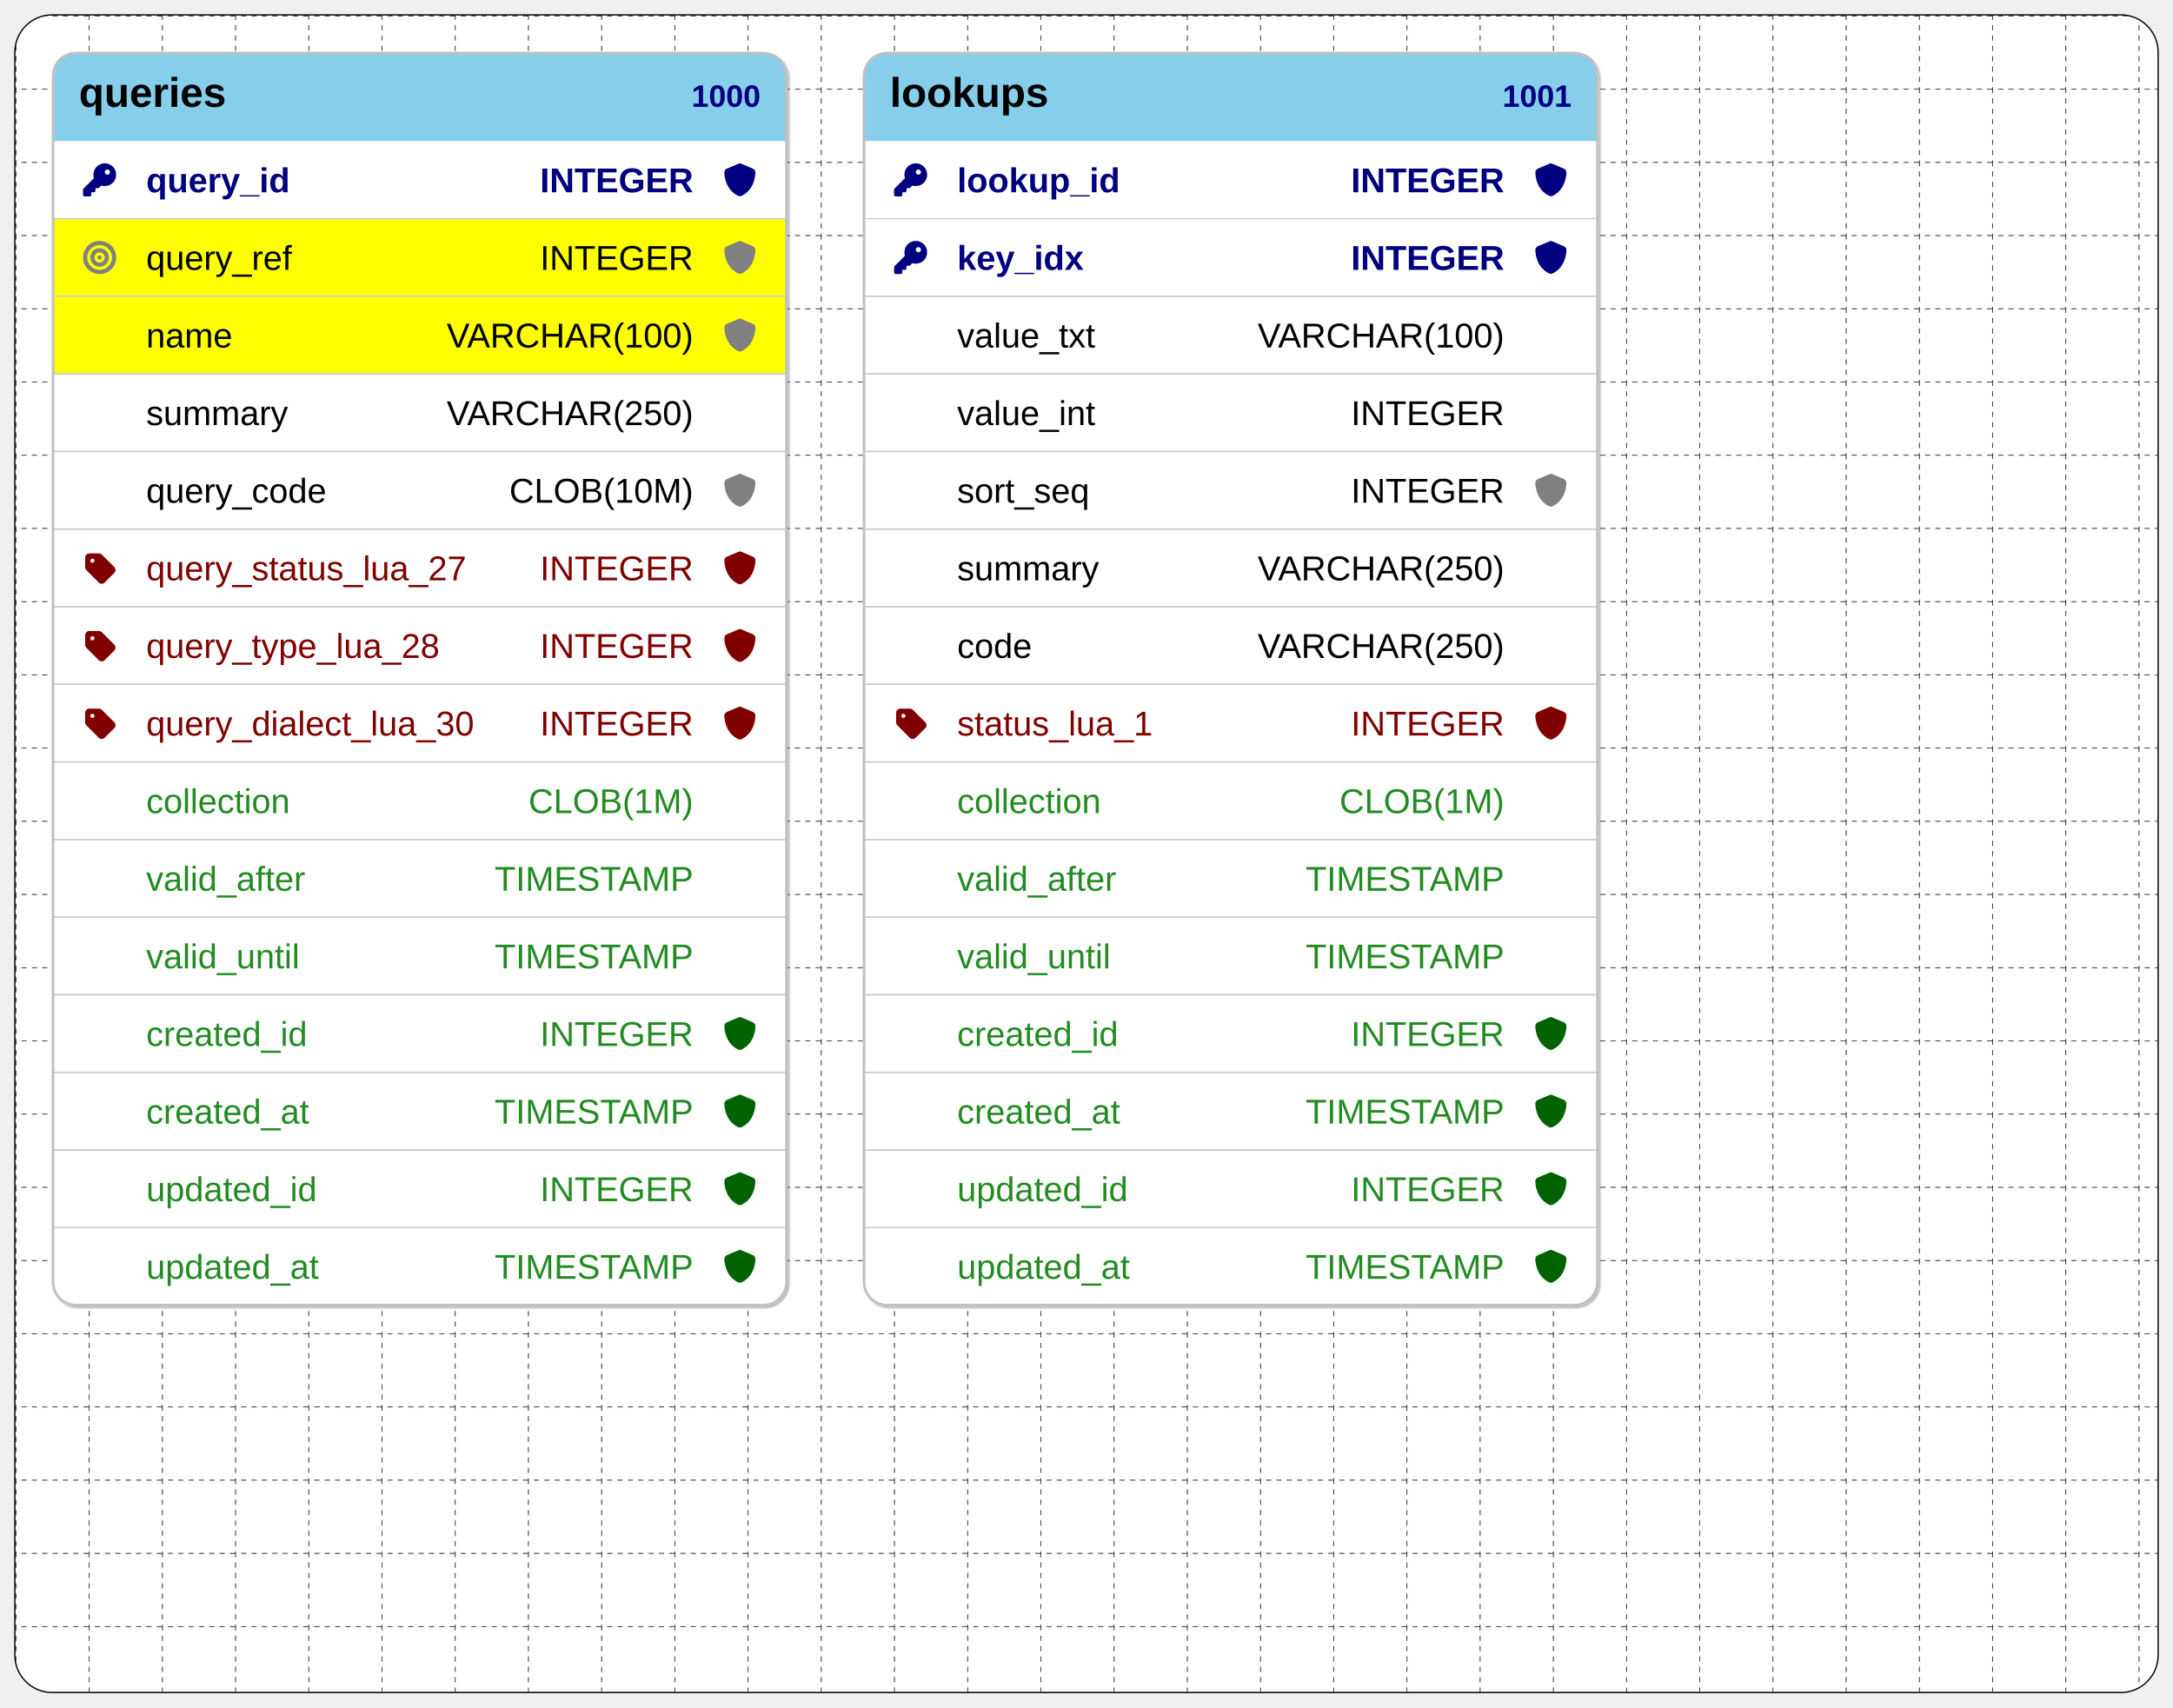
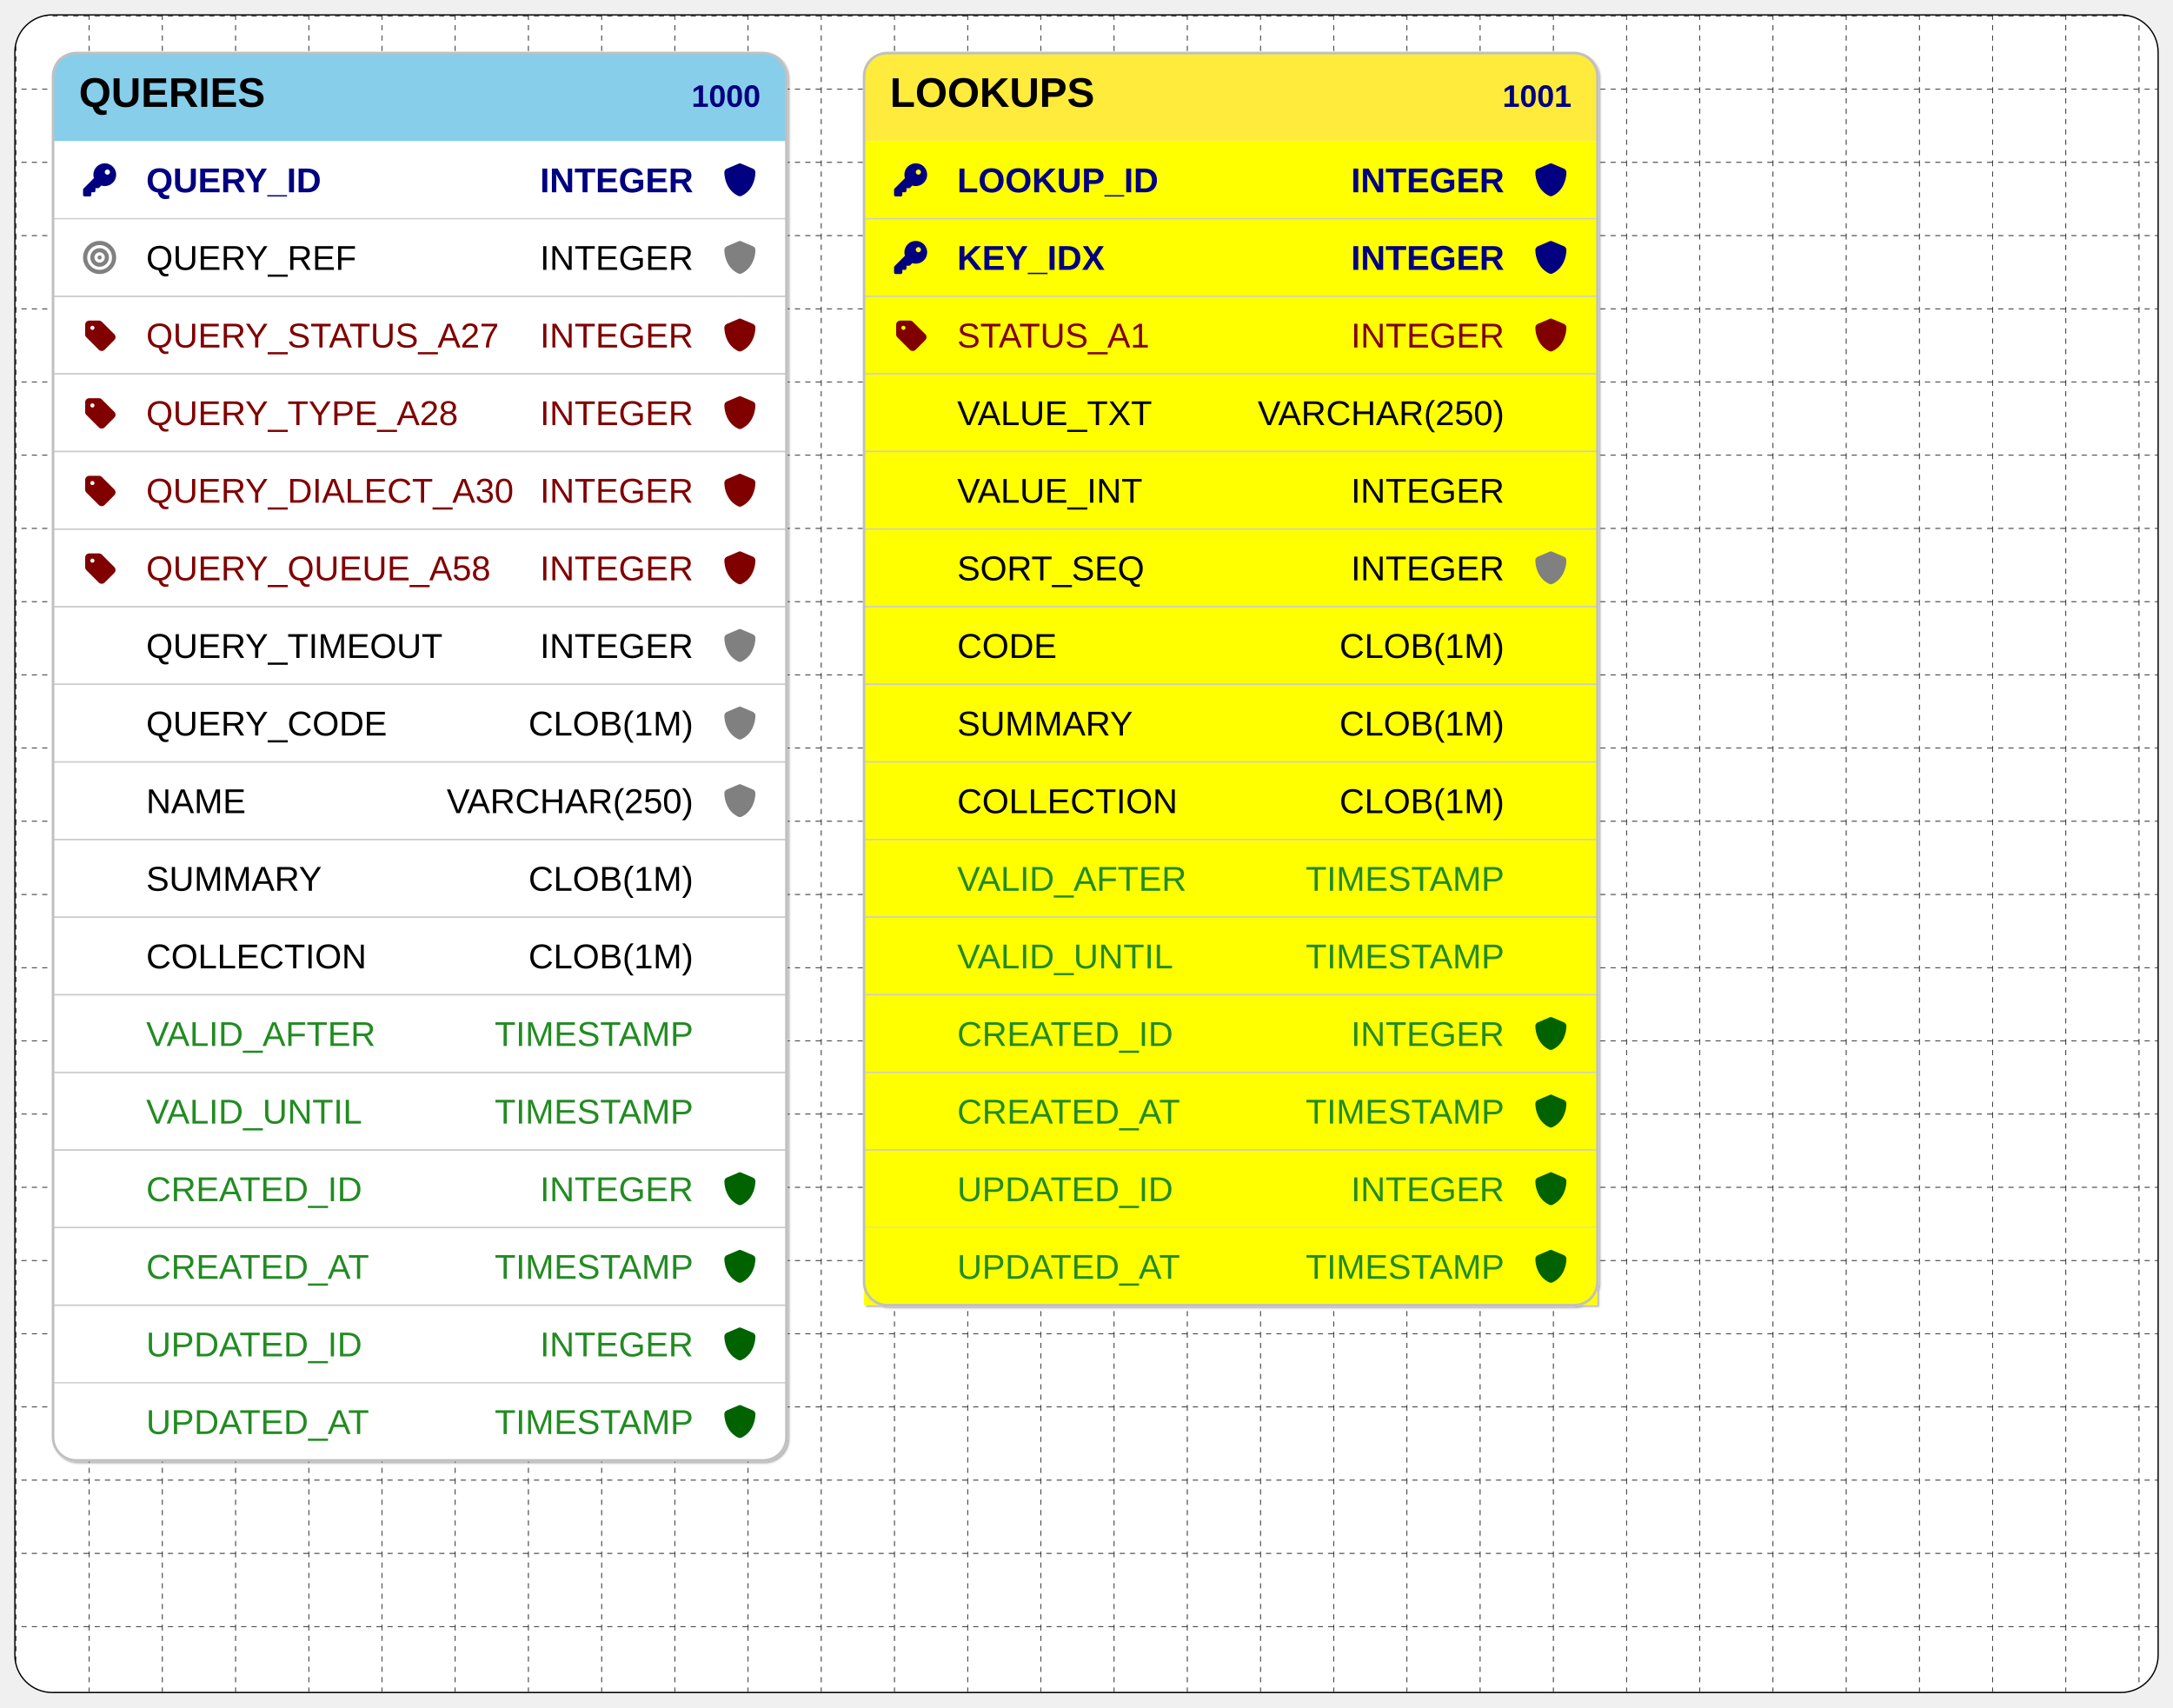
<svg xmlns="http://www.w3.org/2000/svg" width="2520" height="1980" viewBox="0 0 2520 1980">
  <defs>
    <clipPath id="border-clip">
      <rect x="18" y="18" width="2484" height="1944" rx="42.51" ry="42.51" />
    </clipPath>
  </defs>
  <rect x="18" y="18" width="2484" height="1944" fill="none" stroke="black" stroke-width="3" rx="42.51" ry="42.51" />
  <rect x="18" y="18" width="2484" height="1944" fill="white" clip-path="url(#border-clip)" />
  <defs>
    <pattern id="grid" width="84.9" height="84.9" patternUnits="userSpaceOnUse" x="18" y="18">
      <path d="M 84.9 0 L 0 0 0 84.9" fill="none" stroke="black" stroke-width="1.5" stroke-dasharray="6,6" />
    </pattern>
  </defs>
  <rect x="18" y="18" width="2484" height="1944" fill="url(#grid)" clip-path="url(#border-clip)" />
  <g id="erd-content" transform="translate(0, 0)">
    <defs>
      <clipPath id="layout-region-clip">
        <rect x="42.51" y="42.51" width="2434.98" height="1894.98" rx="42.51" ry="42.51" />
      </clipPath>
    </defs>
    <defs>
      <symbol id="not-null-icon-black" viewBox="0 0 640 640">
        <path d="M320 64C324.6 64 329.2 65 333.4 66.9L521.8 146.8C543.8 156.1 560.2 177.8 560.1 204C559.6 303.2 518.8 484.7 346.5 567.2C329.8 575.2 310.4 575.2 293.7 567.2C121.3 484.7 80.6 303.2 80.1 204C80 177.8 96.4 156.1 118.4 146.8L306.7 66.9C310.9 65 315.4 64 320 64z" fill="gray" />
      </symbol>
      <symbol id="not-null-icon-darkgreen" viewBox="0 0 640 640">
        <path d="M320 64C324.6 64 329.2 65 333.4 66.9L521.8 146.8C543.8 156.1 560.2 177.8 560.1 204C559.6 303.2 518.8 484.7 346.5 567.2C329.8 575.2 310.4 575.2 293.7 567.2C121.3 484.7 80.6 303.2 80.1 204C80 177.8 96.4 156.1 118.4 146.8L306.7 66.9C310.9 65 315.4 64 320 64z" fill="darkgreen" />
      </symbol>
      <symbol id="not-null-icon-navy" viewBox="0 0 640 640">
        <path d="M320 64C324.6 64 329.2 65 333.4 66.9L521.8 146.8C543.8 156.1 560.2 177.8 560.1 204C559.6 303.2 518.8 484.7 346.5 567.2C329.8 575.2 310.4 575.2 293.7 567.2C121.3 484.7 80.6 303.2 80.1 204C80 177.8 96.4 156.1 118.4 146.8L306.7 66.9C310.9 65 315.4 64 320 64z" fill="navy" />
      </symbol>
      <symbol id="not-null-icon-maroon" viewBox="0 0 640 640">
        <path d="M320 64C324.6 64 329.2 65 333.4 66.9L521.8 146.8C543.8 156.1 560.2 177.8 560.1 204C559.6 303.2 518.8 484.7 346.5 567.2C329.8 575.2 310.4 575.2 293.7 567.2C121.3 484.7 80.6 303.2 80.1 204C80 177.8 96.4 156.1 118.4 146.8L306.7 66.9C310.9 65 315.4 64 320 64z" fill="maroon" />
      </symbol>
      <symbol id="key-icon-navy" viewBox="0 0 640 640">
        <path d="M400 416C497.2 416 576 337.2 576 240C576 142.8 497.2 64 400 64C302.8 64 224 142.8 224 240C224 258.7 226.9 276.8 232.3 293.7L71 455C66.5 459.5 64 465.6 64 472L64 552C64 565.3 74.7 576 88 576L168 576C181.3 576 192 565.3 192 552L192 512L232 512C245.3 512 256 501.3 256 488L256 448L296 448C302.4 448 308.5 445.5 313 441L346.3 407.7C363.2 413.1 381.3 416 400 416zM440 160C462.1 160 480 177.9 480 200C480 222.1 462.1 240 440 240C417.9 240 400 222.1 400 200C400 177.9 417.9 160 440 160z" fill="navy" />
      </symbol>
      <symbol id="key-icon-darkgreen" viewBox="0 0 640 640">
        <path d="M400 416C497.2 416 576 337.2 576 240C576 142.8 497.2 64 400 64C302.8 64 224 142.8 224 240C224 258.7 226.9 276.8 232.3 293.7L71 455C66.5 459.5 64 465.6 64 472L64 552C64 565.3 74.7 576 88 576L168 576C181.3 576 192 565.3 192 552L192 512L232 512C245.3 512 256 501.3 256 488L256 448L296 448C302.4 448 308.5 445.5 313 441L346.3 407.7C363.2 413.1 381.3 416 400 416zM440 160C462.1 160 480 177.9 480 200C480 222.1 462.1 240 440 240C417.9 240 400 222.1 400 200C400 177.9 417.9 160 440 160z" fill="darkgreen" />
      </symbol>
      <symbol id="key-icon-gray" viewBox="0 0 640 640">
        <path d="M400 416C497.2 416 576 337.2 576 240C576 142.8 497.2 64 400 64C302.8 64 224 142.8 224 240C224 258.7 226.9 276.8 232.3 293.7L71 455C66.5 459.5 64 465.6 64 472L64 552C64 565.3 74.7 576 88 576L168 576C181.3 576 192 565.3 192 552L192 512L232 512C245.3 512 256 501.3 256 488L256 448L296 448C302.4 448 308.5 445.5 313 441L346.3 407.7C363.2 413.1 381.3 416 400 416zM440 160C462.1 160 480 177.9 480 200C480 222.1 462.1 240 440 240C417.9 240 400 222.1 400 200C400 177.9 417.9 160 440 160z" fill="gray" />
      </symbol>
      <symbol id="lookup-icon-gray" viewBox="0 0 640 640">
        <path d="M96.5 160L96.5 309.5C96.5 326.5 103.2 342.8 115.2 354.8L307.2 546.8C332.2 571.8 372.7 571.8 397.7 546.8L547.2 397.3C572.2 372.3 572.2 331.8 547.2 306.8L355.2 114.8C343.2 102.7 327 96 310 96L160.5 96C125.2 96 96.5 124.7 96.5 160zM208.5 176C226.2 176 240.5 190.3 240.5 208C240.5 225.7 226.2 240 208.5 240C190.8 240 176.5 225.7 176.5 208C176.5 190.3 190.8 176 208.5 176z" fill="gray" />
      </symbol>
      <symbol id="lookup-icon-maroon" viewBox="0 0 640 640">
        <path d="M96.5 160L96.5 309.5C96.5 326.5 103.2 342.8 115.2 354.8L307.2 546.8C332.2 571.8 372.7 571.8 397.7 546.8L547.2 397.3C572.2 372.3 572.2 331.8 547.2 306.8L355.2 114.8C343.2 102.7 327 96 310 96L160.5 96C125.2 96 96.5 124.7 96.5 160zM208.5 176C226.2 176 240.5 190.3 240.5 208C240.5 225.7 226.2 240 208.5 240C190.8 240 176.5 225.7 176.5 208C176.5 190.3 190.8 176 208.5 176z" fill="maroon" />
      </symbol>
      <symbol id="unique-icon-gray" viewBox="0 0 640 640">
        <path d="M512 320C512 214 426 128 320 128C214 128 128 214 128 320C128 426 214 512 320 512C426 512 512 426 512 320zM64 320C64 178.6 178.6 64 320 64C461.4 64 576 178.6 576 320C576 461.4 461.4 576 320 576C178.6 576 64 461.4 64 320zM320 400C364.2 400 400 364.2 400 320C400 275.8 364.2 240 320 240C275.8 240 240 275.8 240 320C240 364.2 275.8 400 320 400zM320 176C399.5 176 464 240.5 464 320C464 399.5 399.5 464 320 464C240.5 464 176 399.5 176 320C176 240.5 240.5 176 320 176zM288 320C288 302.3 302.3 288 320 288C337.7 288 352 302.3 352 320C352 337.7 337.7 352 320 352C302.3 352 288 337.7 288 320z" fill="gray" />
      </symbol>
    </defs>
    <g clip-path="url(#layout-region-clip)">
      <defs>
        <filter id="shadow-queries" x="-20%" y="-20%" width="140%" height="140%">
          <feDropShadow dx="2" dy="2" stdDeviation="1.5" flood-color="rgba(0,0,0,0.3)" />
        </filter>
      </defs>
      <g transform="translate(59.52, 59.52)" filter="url(#shadow-queries)">
-         <rect x="2" y="2" width="850.5" height="1452.06" fill="white" stroke="transparent" stroke-width="3" rx="27" ry="27" />
+         <rect x="2" y="2" width="850.5" height="1632.06" fill="white" stroke="transparent" stroke-width="3" rx="27" ry="27" />
        <path d="M 29 2 L 825.5 2 Q 852.5 2 852.5 29 L 852.5 104.06 L 2 104.06 L 2 29 Q 2 2 29 2 Z" fill="skyblue" stroke="transparent" stroke-width="6" />
-         <text x="32" y="64.37" font-family="Cairo, Arial, sans-serif" font-size="48" font-weight="bold">queries</text>
+         <text x="32" y="64.37" font-family="Cairo, Arial, sans-serif" font-size="48" font-weight="bold">QUERIES</text>
        <text x="822.5" y="64.37" font-family="Cairo, Arial, sans-serif" font-size="36" font-weight="bold" fill="navy" text-anchor="end">1000</text>
        <rect x="2" y="104.06" width="850.5" height="90" fill="transparent" stroke="transparent" stroke-width="1.5" />
        <use href="#key-icon-navy" x="32" y="125.06" width="48" height="48" rx="9.6" ry="9.6" />
        <use href="#not-null-icon-navy" x="774.5" y="125.06" width="48" height="48" rx="9.6" ry="9.6" />
-         <text x="110" y="163.46" font-family="Cairo, Arial, sans-serif" font-size="40" fill="navy" font-weight="bold">query_id</text>
+         <text x="110" y="163.46" font-family="Cairo, Arial, sans-serif" font-size="40" fill="navy" font-weight="bold">QUERY_ID</text>
        <text x="744.5" y="163.46" font-family="Cairo, Arial, sans-serif" font-size="40" text-anchor="end" fill="navy" font-weight="bold">INTEGER</text>
-         <rect x="2" y="194.06" width="850.5" height="90" fill="yellow" stroke="#cccccc" stroke-width="1.5" />
+         <rect x="2" y="194.06" width="850.5" height="90" fill="transparent" stroke="#cccccc" stroke-width="1.5" />
        <use href="#unique-icon-gray" x="32" y="215.06" width="48" height="48" rx="9.6" ry="9.6" />
        <use href="#not-null-icon-black" x="774.5" y="215.06" width="48" height="48" rx="9.6" ry="9.6" />
-         <text x="110" y="253.46" font-family="Cairo, Arial, sans-serif" font-size="40" fill="black" font-weight="normal">query_ref</text>
+         <text x="110" y="253.46" font-family="Cairo, Arial, sans-serif" font-size="40" fill="black" font-weight="normal">QUERY_REF</text>
        <text x="744.5" y="253.46" font-family="Cairo, Arial, sans-serif" font-size="40" text-anchor="end" fill="black" font-weight="normal">INTEGER</text>
-         <rect x="2" y="284.06" width="850.5" height="90" fill="yellow" stroke="#cccccc" stroke-width="1.5" />
-         <use href="#not-null-icon-black" x="774.5" y="305.06" width="48" height="48" rx="9.6" ry="9.6" />
-         <text x="110" y="343.46" font-family="Cairo, Arial, sans-serif" font-size="40" fill="black" font-weight="normal">name</text>
-         <text x="744.5" y="343.46" font-family="Cairo, Arial, sans-serif" font-size="40" text-anchor="end" fill="black" font-weight="normal">VARCHAR(100)</text>
+         <rect x="2" y="284.06" width="850.5" height="90" fill="transparent" stroke="#cccccc" stroke-width="1.5" />
+         <use href="#lookup-icon-maroon" x="32" y="305.06" width="48" height="48" rx="9.6" ry="9.6" />
+         <use href="#not-null-icon-maroon" x="774.5" y="305.06" width="48" height="48" rx="9.6" ry="9.6" />
+         <text x="110" y="343.46" font-family="Cairo, Arial, sans-serif" font-size="40" fill="maroon" font-weight="normal">QUERY_STATUS_A27</text>
+         <text x="744.5" y="343.46" font-family="Cairo, Arial, sans-serif" font-size="40" text-anchor="end" fill="maroon" font-weight="normal">INTEGER</text>
        <rect x="2" y="374.06" width="850.5" height="90" fill="transparent" stroke="#cccccc" stroke-width="1.5" />
-         <text x="110" y="433.46" font-family="Cairo, Arial, sans-serif" font-size="40" fill="black" font-weight="normal">summary</text>
-         <text x="744.5" y="433.46" font-family="Cairo, Arial, sans-serif" font-size="40" text-anchor="end" fill="black" font-weight="normal">VARCHAR(250)</text>
+         <use href="#lookup-icon-maroon" x="32" y="395.06" width="48" height="48" rx="9.6" ry="9.6" />
+         <use href="#not-null-icon-maroon" x="774.5" y="395.06" width="48" height="48" rx="9.6" ry="9.6" />
+         <text x="110" y="433.46" font-family="Cairo, Arial, sans-serif" font-size="40" fill="maroon" font-weight="normal">QUERY_TYPE_A28</text>
+         <text x="744.5" y="433.46" font-family="Cairo, Arial, sans-serif" font-size="40" text-anchor="end" fill="maroon" font-weight="normal">INTEGER</text>
        <rect x="2" y="464.06" width="850.5" height="90" fill="transparent" stroke="#cccccc" stroke-width="1.5" />
-         <use href="#not-null-icon-black" x="774.5" y="485.06" width="48" height="48" rx="9.6" ry="9.6" />
-         <text x="110" y="523.46" font-family="Cairo, Arial, sans-serif" font-size="40" fill="black" font-weight="normal">query_code</text>
-         <text x="744.5" y="523.46" font-family="Cairo, Arial, sans-serif" font-size="40" text-anchor="end" fill="black" font-weight="normal">CLOB(10M)</text>
+         <use href="#lookup-icon-maroon" x="32" y="485.06" width="48" height="48" rx="9.6" ry="9.6" />
+         <use href="#not-null-icon-maroon" x="774.5" y="485.06" width="48" height="48" rx="9.6" ry="9.6" />
+         <text x="110" y="523.46" font-family="Cairo, Arial, sans-serif" font-size="40" fill="maroon" font-weight="normal">QUERY_DIALECT_A30</text>
+         <text x="744.5" y="523.46" font-family="Cairo, Arial, sans-serif" font-size="40" text-anchor="end" fill="maroon" font-weight="normal">INTEGER</text>
        <rect x="2" y="554.06" width="850.5" height="90" fill="transparent" stroke="#cccccc" stroke-width="1.5" />
        <use href="#lookup-icon-maroon" x="32" y="575.06" width="48" height="48" rx="9.6" ry="9.6" />
        <use href="#not-null-icon-maroon" x="774.5" y="575.06" width="48" height="48" rx="9.6" ry="9.6" />
-         <text x="110" y="613.46" font-family="Cairo, Arial, sans-serif" font-size="40" fill="maroon" font-weight="normal">query_status_lua_27</text>
+         <text x="110" y="613.46" font-family="Cairo, Arial, sans-serif" font-size="40" fill="maroon" font-weight="normal">QUERY_QUEUE_A58</text>
        <text x="744.5" y="613.46" font-family="Cairo, Arial, sans-serif" font-size="40" text-anchor="end" fill="maroon" font-weight="normal">INTEGER</text>
        <rect x="2" y="644.06" width="850.5" height="90" fill="transparent" stroke="#cccccc" stroke-width="1.5" />
-         <use href="#lookup-icon-maroon" x="32" y="665.06" width="48" height="48" rx="9.6" ry="9.6" />
-         <use href="#not-null-icon-maroon" x="774.5" y="665.06" width="48" height="48" rx="9.6" ry="9.6" />
-         <text x="110" y="703.46" font-family="Cairo, Arial, sans-serif" font-size="40" fill="maroon" font-weight="normal">query_type_lua_28</text>
-         <text x="744.5" y="703.46" font-family="Cairo, Arial, sans-serif" font-size="40" text-anchor="end" fill="maroon" font-weight="normal">INTEGER</text>
+         <use href="#not-null-icon-black" x="774.5" y="665.06" width="48" height="48" rx="9.6" ry="9.6" />
+         <text x="110" y="703.46" font-family="Cairo, Arial, sans-serif" font-size="40" fill="black" font-weight="normal">QUERY_TIMEOUT</text>
+         <text x="744.5" y="703.46" font-family="Cairo, Arial, sans-serif" font-size="40" text-anchor="end" fill="black" font-weight="normal">INTEGER</text>
        <rect x="2" y="734.06" width="850.5" height="90" fill="transparent" stroke="#cccccc" stroke-width="1.5" />
-         <use href="#lookup-icon-maroon" x="32" y="755.06" width="48" height="48" rx="9.6" ry="9.6" />
-         <use href="#not-null-icon-maroon" x="774.5" y="755.06" width="48" height="48" rx="9.6" ry="9.6" />
-         <text x="110" y="793.46" font-family="Cairo, Arial, sans-serif" font-size="40" fill="maroon" font-weight="normal">query_dialect_lua_30</text>
-         <text x="744.5" y="793.46" font-family="Cairo, Arial, sans-serif" font-size="40" text-anchor="end" fill="maroon" font-weight="normal">INTEGER</text>
+         <use href="#not-null-icon-black" x="774.5" y="755.06" width="48" height="48" rx="9.6" ry="9.6" />
+         <text x="110" y="793.46" font-family="Cairo, Arial, sans-serif" font-size="40" fill="black" font-weight="normal">QUERY_CODE</text>
+         <text x="744.5" y="793.46" font-family="Cairo, Arial, sans-serif" font-size="40" text-anchor="end" fill="black" font-weight="normal">CLOB(1M)</text>
        <rect x="2" y="824.06" width="850.5" height="90" fill="transparent" stroke="#cccccc" stroke-width="1.5" />
-         <text x="110" y="883.46" font-family="Cairo, Arial, sans-serif" font-size="40" fill="forestgreen" font-weight="normal">collection</text>
-         <text x="744.5" y="883.46" font-family="Cairo, Arial, sans-serif" font-size="40" text-anchor="end" fill="forestgreen" font-weight="normal">CLOB(1M)</text>
+         <use href="#not-null-icon-black" x="774.5" y="845.06" width="48" height="48" rx="9.6" ry="9.6" />
+         <text x="110" y="883.46" font-family="Cairo, Arial, sans-serif" font-size="40" fill="black" font-weight="normal">NAME</text>
+         <text x="744.5" y="883.46" font-family="Cairo, Arial, sans-serif" font-size="40" text-anchor="end" fill="black" font-weight="normal">VARCHAR(250)</text>
        <rect x="2" y="914.06" width="850.5" height="90" fill="transparent" stroke="#cccccc" stroke-width="1.5" />
-         <text x="110" y="973.46" font-family="Cairo, Arial, sans-serif" font-size="40" fill="forestgreen" font-weight="normal">valid_after</text>
-         <text x="744.5" y="973.46" font-family="Cairo, Arial, sans-serif" font-size="40" text-anchor="end" fill="forestgreen" font-weight="normal">TIMESTAMP</text>
+         <text x="110" y="973.46" font-family="Cairo, Arial, sans-serif" font-size="40" fill="black" font-weight="normal">SUMMARY</text>
+         <text x="744.5" y="973.46" font-family="Cairo, Arial, sans-serif" font-size="40" text-anchor="end" fill="black" font-weight="normal">CLOB(1M)</text>
        <rect x="2" y="1004.06" width="850.5" height="90" fill="transparent" stroke="#cccccc" stroke-width="1.5" />
-         <text x="110" y="1063.46" font-family="Cairo, Arial, sans-serif" font-size="40" fill="forestgreen" font-weight="normal">valid_until</text>
-         <text x="744.5" y="1063.46" font-family="Cairo, Arial, sans-serif" font-size="40" text-anchor="end" fill="forestgreen" font-weight="normal">TIMESTAMP</text>
+         <text x="110" y="1063.46" font-family="Cairo, Arial, sans-serif" font-size="40" fill="black" font-weight="normal">COLLECTION</text>
+         <text x="744.5" y="1063.46" font-family="Cairo, Arial, sans-serif" font-size="40" text-anchor="end" fill="black" font-weight="normal">CLOB(1M)</text>
        <rect x="2" y="1094.06" width="850.5" height="90" fill="transparent" stroke="#cccccc" stroke-width="1.5" />
-         <use href="#not-null-icon-darkgreen" x="774.5" y="1115.06" width="48" height="48" rx="9.6" ry="9.6" />
-         <text x="110" y="1153.46" font-family="Cairo, Arial, sans-serif" font-size="40" fill="forestgreen" font-weight="normal">created_id</text>
-         <text x="744.5" y="1153.46" font-family="Cairo, Arial, sans-serif" font-size="40" text-anchor="end" fill="forestgreen" font-weight="normal">INTEGER</text>
+         <text x="110" y="1153.46" font-family="Cairo, Arial, sans-serif" font-size="40" fill="forestgreen" font-weight="normal">VALID_AFTER</text>
+         <text x="744.5" y="1153.46" font-family="Cairo, Arial, sans-serif" font-size="40" text-anchor="end" fill="forestgreen" font-weight="normal">TIMESTAMP</text>
        <rect x="2" y="1184.06" width="850.5" height="90" fill="transparent" stroke="#cccccc" stroke-width="1.5" />
-         <use href="#not-null-icon-darkgreen" x="774.5" y="1205.06" width="48" height="48" rx="9.6" ry="9.6" />
-         <text x="110" y="1243.46" font-family="Cairo, Arial, sans-serif" font-size="40" fill="forestgreen" font-weight="normal">created_at</text>
+         <text x="110" y="1243.46" font-family="Cairo, Arial, sans-serif" font-size="40" fill="forestgreen" font-weight="normal">VALID_UNTIL</text>
        <text x="744.5" y="1243.46" font-family="Cairo, Arial, sans-serif" font-size="40" text-anchor="end" fill="forestgreen" font-weight="normal">TIMESTAMP</text>
        <rect x="2" y="1274.06" width="850.5" height="90" fill="transparent" stroke="#cccccc" stroke-width="1.5" />
        <use href="#not-null-icon-darkgreen" x="774.5" y="1295.06" width="48" height="48" rx="9.6" ry="9.6" />
-         <text x="110" y="1333.46" font-family="Cairo, Arial, sans-serif" font-size="40" fill="forestgreen" font-weight="normal">updated_id</text>
+         <text x="110" y="1333.46" font-family="Cairo, Arial, sans-serif" font-size="40" fill="forestgreen" font-weight="normal">CREATED_ID</text>
        <text x="744.5" y="1333.46" font-family="Cairo, Arial, sans-serif" font-size="40" text-anchor="end" fill="forestgreen" font-weight="normal">INTEGER</text>
-         <rect x="2" y="1364.06" width="850.5" height="90" fill="transparent" stroke="transparent" stroke-width="1.5" />
+         <rect x="2" y="1364.06" width="850.5" height="90" fill="transparent" stroke="#cccccc" stroke-width="1.5" />
        <use href="#not-null-icon-darkgreen" x="774.5" y="1385.06" width="48" height="48" rx="9.6" ry="9.6" />
-         <text x="110" y="1423.46" font-family="Cairo, Arial, sans-serif" font-size="40" fill="forestgreen" font-weight="normal">updated_at</text>
+         <text x="110" y="1423.46" font-family="Cairo, Arial, sans-serif" font-size="40" fill="forestgreen" font-weight="normal">CREATED_AT</text>
        <text x="744.5" y="1423.46" font-family="Cairo, Arial, sans-serif" font-size="40" text-anchor="end" fill="forestgreen" font-weight="normal">TIMESTAMP</text>
-         <rect x="2" y="2" width="850.5" height="1452.06" fill="transparent" stroke="silver" stroke-width="3" rx="27" ry="27" />
+         <rect x="2" y="1454.06" width="850.5" height="90" fill="transparent" stroke="#cccccc" stroke-width="1.5" />
+         <use href="#not-null-icon-darkgreen" x="774.5" y="1475.06" width="48" height="48" rx="9.6" ry="9.6" />
+         <text x="110" y="1513.46" font-family="Cairo, Arial, sans-serif" font-size="40" fill="forestgreen" font-weight="normal">UPDATED_ID</text>
+         <text x="744.5" y="1513.46" font-family="Cairo, Arial, sans-serif" font-size="40" text-anchor="end" fill="forestgreen" font-weight="normal">INTEGER</text>
+         <rect x="2" y="1544.06" width="850.5" height="90" fill="transparent" stroke="transparent" stroke-width="1.5" />
+         <use href="#not-null-icon-darkgreen" x="774.5" y="1565.06" width="48" height="48" rx="9.6" ry="9.6" />
+         <text x="110" y="1603.46" font-family="Cairo, Arial, sans-serif" font-size="40" fill="forestgreen" font-weight="normal">UPDATED_AT</text>
+         <text x="744.5" y="1603.46" font-family="Cairo, Arial, sans-serif" font-size="40" text-anchor="end" fill="forestgreen" font-weight="normal">TIMESTAMP</text>
+         <rect x="2" y="2" width="850.5" height="1632.06" fill="transparent" stroke="silver" stroke-width="3" rx="27" ry="27" />
      </g>
      <defs>
        <filter id="shadow-lookups" x="-20%" y="-20%" width="140%" height="140%">
          <feDropShadow dx="2" dy="2" stdDeviation="1.5" flood-color="rgba(0,0,0,0.3)" />
        </filter>
      </defs>
      <g transform="translate(1000.02, 59.52)" filter="url(#shadow-lookups)">
        <rect x="2" y="2" width="850.5" height="1452.06" fill="white" stroke="transparent" stroke-width="3" rx="27" ry="27" />
-         <path d="M 29 2 L 825.5 2 Q 852.5 2 852.5 29 L 852.5 104.06 L 2 104.06 L 2 29 Q 2 2 29 2 Z" fill="skyblue" stroke="transparent" stroke-width="6" />
-         <text x="32" y="64.37" font-family="Cairo, Arial, sans-serif" font-size="48" font-weight="bold">lookups</text>
+         <path d="M 29 2 L 825.5 2 Q 852.5 2 852.5 29 L 852.5 104.06 L 2 104.06 L 2 29 Q 2 2 29 2 Z" fill="#ffeb3b" stroke="transparent" stroke-width="6" />
+         <text x="32" y="64.37" font-family="Cairo, Arial, sans-serif" font-size="48" font-weight="bold">LOOKUPS</text>
        <text x="822.5" y="64.37" font-family="Cairo, Arial, sans-serif" font-size="36" font-weight="bold" fill="navy" text-anchor="end">1001</text>
-         <rect x="2" y="104.06" width="850.5" height="90" fill="transparent" stroke="transparent" stroke-width="1.5" />
+         <rect x="2" y="104.06" width="850.5" height="90" fill="yellow" stroke="transparent" stroke-width="1.5" />
        <use href="#key-icon-navy" x="32" y="125.06" width="48" height="48" rx="9.6" ry="9.6" />
        <use href="#not-null-icon-navy" x="774.5" y="125.06" width="48" height="48" rx="9.6" ry="9.6" />
-         <text x="110" y="163.46" font-family="Cairo, Arial, sans-serif" font-size="40" fill="navy" font-weight="bold">lookup_id</text>
+         <text x="110" y="163.46" font-family="Cairo, Arial, sans-serif" font-size="40" fill="navy" font-weight="bold">LOOKUP_ID</text>
        <text x="744.5" y="163.46" font-family="Cairo, Arial, sans-serif" font-size="40" text-anchor="end" fill="navy" font-weight="bold">INTEGER</text>
-         <rect x="2" y="194.06" width="850.5" height="90" fill="transparent" stroke="#cccccc" stroke-width="1.5" />
+         <rect x="2" y="194.06" width="850.5" height="90" fill="yellow" stroke="#cccccc" stroke-width="1.5" />
        <use href="#key-icon-navy" x="32" y="215.06" width="48" height="48" rx="9.6" ry="9.6" />
        <use href="#not-null-icon-navy" x="774.5" y="215.06" width="48" height="48" rx="9.6" ry="9.6" />
-         <text x="110" y="253.46" font-family="Cairo, Arial, sans-serif" font-size="40" fill="navy" font-weight="bold">key_idx</text>
+         <text x="110" y="253.46" font-family="Cairo, Arial, sans-serif" font-size="40" fill="navy" font-weight="bold">KEY_IDX</text>
        <text x="744.5" y="253.46" font-family="Cairo, Arial, sans-serif" font-size="40" text-anchor="end" fill="navy" font-weight="bold">INTEGER</text>
-         <rect x="2" y="284.06" width="850.5" height="90" fill="transparent" stroke="#cccccc" stroke-width="1.5" />
-         <text x="110" y="343.46" font-family="Cairo, Arial, sans-serif" font-size="40" fill="black" font-weight="normal">value_txt</text>
-         <text x="744.5" y="343.46" font-family="Cairo, Arial, sans-serif" font-size="40" text-anchor="end" fill="black" font-weight="normal">VARCHAR(100)</text>
-         <rect x="2" y="374.06" width="850.5" height="90" fill="transparent" stroke="#cccccc" stroke-width="1.5" />
-         <text x="110" y="433.46" font-family="Cairo, Arial, sans-serif" font-size="40" fill="black" font-weight="normal">value_int</text>
-         <text x="744.5" y="433.46" font-family="Cairo, Arial, sans-serif" font-size="40" text-anchor="end" fill="black" font-weight="normal">INTEGER</text>
-         <rect x="2" y="464.06" width="850.5" height="90" fill="transparent" stroke="#cccccc" stroke-width="1.5" />
-         <use href="#not-null-icon-black" x="774.5" y="485.06" width="48" height="48" rx="9.6" ry="9.6" />
-         <text x="110" y="523.46" font-family="Cairo, Arial, sans-serif" font-size="40" fill="black" font-weight="normal">sort_seq</text>
+         <rect x="2" y="284.06" width="850.5" height="90" fill="yellow" stroke="#cccccc" stroke-width="1.5" />
+         <use href="#lookup-icon-maroon" x="32" y="305.06" width="48" height="48" rx="9.6" ry="9.6" />
+         <use href="#not-null-icon-maroon" x="774.5" y="305.06" width="48" height="48" rx="9.6" ry="9.6" />
+         <text x="110" y="343.46" font-family="Cairo, Arial, sans-serif" font-size="40" fill="maroon" font-weight="normal">STATUS_A1</text>
+         <text x="744.5" y="343.46" font-family="Cairo, Arial, sans-serif" font-size="40" text-anchor="end" fill="maroon" font-weight="normal">INTEGER</text>
+         <rect x="2" y="374.06" width="850.5" height="90" fill="yellow" stroke="#cccccc" stroke-width="1.5" />
+         <text x="110" y="433.46" font-family="Cairo, Arial, sans-serif" font-size="40" fill="black" font-weight="normal">VALUE_TXT</text>
+         <text x="744.5" y="433.46" font-family="Cairo, Arial, sans-serif" font-size="40" text-anchor="end" fill="black" font-weight="normal">VARCHAR(250)</text>
+         <rect x="2" y="464.06" width="850.5" height="90" fill="yellow" stroke="#cccccc" stroke-width="1.5" />
+         <text x="110" y="523.46" font-family="Cairo, Arial, sans-serif" font-size="40" fill="black" font-weight="normal">VALUE_INT</text>
        <text x="744.5" y="523.46" font-family="Cairo, Arial, sans-serif" font-size="40" text-anchor="end" fill="black" font-weight="normal">INTEGER</text>
-         <rect x="2" y="554.06" width="850.5" height="90" fill="transparent" stroke="#cccccc" stroke-width="1.5" />
-         <text x="110" y="613.46" font-family="Cairo, Arial, sans-serif" font-size="40" fill="black" font-weight="normal">summary</text>
-         <text x="744.5" y="613.46" font-family="Cairo, Arial, sans-serif" font-size="40" text-anchor="end" fill="black" font-weight="normal">VARCHAR(250)</text>
-         <rect x="2" y="644.06" width="850.5" height="90" fill="transparent" stroke="#cccccc" stroke-width="1.5" />
-         <text x="110" y="703.46" font-family="Cairo, Arial, sans-serif" font-size="40" fill="black" font-weight="normal">code</text>
-         <text x="744.5" y="703.46" font-family="Cairo, Arial, sans-serif" font-size="40" text-anchor="end" fill="black" font-weight="normal">VARCHAR(250)</text>
-         <rect x="2" y="734.06" width="850.5" height="90" fill="transparent" stroke="#cccccc" stroke-width="1.5" />
-         <use href="#lookup-icon-maroon" x="32" y="755.06" width="48" height="48" rx="9.6" ry="9.6" />
-         <use href="#not-null-icon-maroon" x="774.5" y="755.06" width="48" height="48" rx="9.6" ry="9.6" />
-         <text x="110" y="793.46" font-family="Cairo, Arial, sans-serif" font-size="40" fill="maroon" font-weight="normal">status_lua_1</text>
-         <text x="744.5" y="793.46" font-family="Cairo, Arial, sans-serif" font-size="40" text-anchor="end" fill="maroon" font-weight="normal">INTEGER</text>
-         <rect x="2" y="824.06" width="850.5" height="90" fill="transparent" stroke="#cccccc" stroke-width="1.5" />
-         <text x="110" y="883.46" font-family="Cairo, Arial, sans-serif" font-size="40" fill="forestgreen" font-weight="normal">collection</text>
-         <text x="744.5" y="883.46" font-family="Cairo, Arial, sans-serif" font-size="40" text-anchor="end" fill="forestgreen" font-weight="normal">CLOB(1M)</text>
-         <rect x="2" y="914.06" width="850.5" height="90" fill="transparent" stroke="#cccccc" stroke-width="1.5" />
-         <text x="110" y="973.46" font-family="Cairo, Arial, sans-serif" font-size="40" fill="forestgreen" font-weight="normal">valid_after</text>
+         <rect x="2" y="554.06" width="850.5" height="90" fill="yellow" stroke="#cccccc" stroke-width="1.5" />
+         <use href="#not-null-icon-black" x="774.5" y="575.06" width="48" height="48" rx="9.6" ry="9.6" />
+         <text x="110" y="613.46" font-family="Cairo, Arial, sans-serif" font-size="40" fill="black" font-weight="normal">SORT_SEQ</text>
+         <text x="744.5" y="613.46" font-family="Cairo, Arial, sans-serif" font-size="40" text-anchor="end" fill="black" font-weight="normal">INTEGER</text>
+         <rect x="2" y="644.06" width="850.5" height="90" fill="yellow" stroke="#cccccc" stroke-width="1.5" />
+         <text x="110" y="703.46" font-family="Cairo, Arial, sans-serif" font-size="40" fill="black" font-weight="normal">CODE</text>
+         <text x="744.5" y="703.46" font-family="Cairo, Arial, sans-serif" font-size="40" text-anchor="end" fill="black" font-weight="normal">CLOB(1M)</text>
+         <rect x="2" y="734.06" width="850.5" height="90" fill="yellow" stroke="#cccccc" stroke-width="1.5" />
+         <text x="110" y="793.46" font-family="Cairo, Arial, sans-serif" font-size="40" fill="black" font-weight="normal">SUMMARY</text>
+         <text x="744.5" y="793.46" font-family="Cairo, Arial, sans-serif" font-size="40" text-anchor="end" fill="black" font-weight="normal">CLOB(1M)</text>
+         <rect x="2" y="824.06" width="850.5" height="90" fill="yellow" stroke="#cccccc" stroke-width="1.5" />
+         <text x="110" y="883.46" font-family="Cairo, Arial, sans-serif" font-size="40" fill="black" font-weight="normal">COLLECTION</text>
+         <text x="744.5" y="883.46" font-family="Cairo, Arial, sans-serif" font-size="40" text-anchor="end" fill="black" font-weight="normal">CLOB(1M)</text>
+         <rect x="2" y="914.06" width="850.5" height="90" fill="yellow" stroke="#cccccc" stroke-width="1.5" />
+         <text x="110" y="973.46" font-family="Cairo, Arial, sans-serif" font-size="40" fill="forestgreen" font-weight="normal">VALID_AFTER</text>
        <text x="744.5" y="973.46" font-family="Cairo, Arial, sans-serif" font-size="40" text-anchor="end" fill="forestgreen" font-weight="normal">TIMESTAMP</text>
-         <rect x="2" y="1004.06" width="850.5" height="90" fill="transparent" stroke="#cccccc" stroke-width="1.5" />
-         <text x="110" y="1063.46" font-family="Cairo, Arial, sans-serif" font-size="40" fill="forestgreen" font-weight="normal">valid_until</text>
+         <rect x="2" y="1004.06" width="850.5" height="90" fill="yellow" stroke="#cccccc" stroke-width="1.5" />
+         <text x="110" y="1063.46" font-family="Cairo, Arial, sans-serif" font-size="40" fill="forestgreen" font-weight="normal">VALID_UNTIL</text>
        <text x="744.5" y="1063.46" font-family="Cairo, Arial, sans-serif" font-size="40" text-anchor="end" fill="forestgreen" font-weight="normal">TIMESTAMP</text>
-         <rect x="2" y="1094.06" width="850.5" height="90" fill="transparent" stroke="#cccccc" stroke-width="1.5" />
+         <rect x="2" y="1094.06" width="850.5" height="90" fill="yellow" stroke="#cccccc" stroke-width="1.5" />
        <use href="#not-null-icon-darkgreen" x="774.5" y="1115.06" width="48" height="48" rx="9.6" ry="9.6" />
-         <text x="110" y="1153.46" font-family="Cairo, Arial, sans-serif" font-size="40" fill="forestgreen" font-weight="normal">created_id</text>
+         <text x="110" y="1153.46" font-family="Cairo, Arial, sans-serif" font-size="40" fill="forestgreen" font-weight="normal">CREATED_ID</text>
        <text x="744.5" y="1153.46" font-family="Cairo, Arial, sans-serif" font-size="40" text-anchor="end" fill="forestgreen" font-weight="normal">INTEGER</text>
-         <rect x="2" y="1184.06" width="850.5" height="90" fill="transparent" stroke="#cccccc" stroke-width="1.5" />
+         <rect x="2" y="1184.06" width="850.5" height="90" fill="yellow" stroke="#cccccc" stroke-width="1.5" />
        <use href="#not-null-icon-darkgreen" x="774.5" y="1205.06" width="48" height="48" rx="9.6" ry="9.6" />
-         <text x="110" y="1243.46" font-family="Cairo, Arial, sans-serif" font-size="40" fill="forestgreen" font-weight="normal">created_at</text>
+         <text x="110" y="1243.46" font-family="Cairo, Arial, sans-serif" font-size="40" fill="forestgreen" font-weight="normal">CREATED_AT</text>
        <text x="744.5" y="1243.46" font-family="Cairo, Arial, sans-serif" font-size="40" text-anchor="end" fill="forestgreen" font-weight="normal">TIMESTAMP</text>
-         <rect x="2" y="1274.06" width="850.5" height="90" fill="transparent" stroke="#cccccc" stroke-width="1.5" />
+         <rect x="2" y="1274.06" width="850.5" height="90" fill="yellow" stroke="#cccccc" stroke-width="1.5" />
        <use href="#not-null-icon-darkgreen" x="774.5" y="1295.06" width="48" height="48" rx="9.6" ry="9.6" />
-         <text x="110" y="1333.46" font-family="Cairo, Arial, sans-serif" font-size="40" fill="forestgreen" font-weight="normal">updated_id</text>
+         <text x="110" y="1333.46" font-family="Cairo, Arial, sans-serif" font-size="40" fill="forestgreen" font-weight="normal">UPDATED_ID</text>
        <text x="744.5" y="1333.46" font-family="Cairo, Arial, sans-serif" font-size="40" text-anchor="end" fill="forestgreen" font-weight="normal">INTEGER</text>
-         <rect x="2" y="1364.06" width="850.5" height="90" fill="transparent" stroke="transparent" stroke-width="1.5" />
+         <rect x="2" y="1364.06" width="850.5" height="90" fill="yellow" stroke="transparent" stroke-width="1.5" />
        <use href="#not-null-icon-darkgreen" x="774.5" y="1385.06" width="48" height="48" rx="9.6" ry="9.6" />
-         <text x="110" y="1423.46" font-family="Cairo, Arial, sans-serif" font-size="40" fill="forestgreen" font-weight="normal">updated_at</text>
+         <text x="110" y="1423.46" font-family="Cairo, Arial, sans-serif" font-size="40" fill="forestgreen" font-weight="normal">UPDATED_AT</text>
        <text x="744.5" y="1423.46" font-family="Cairo, Arial, sans-serif" font-size="40" text-anchor="end" fill="forestgreen" font-weight="normal">TIMESTAMP</text>
        <rect x="2" y="2" width="850.5" height="1452.06" fill="transparent" stroke="silver" stroke-width="3" rx="27" ry="27" />
      </g>
    </g>
  </g>
</svg>
